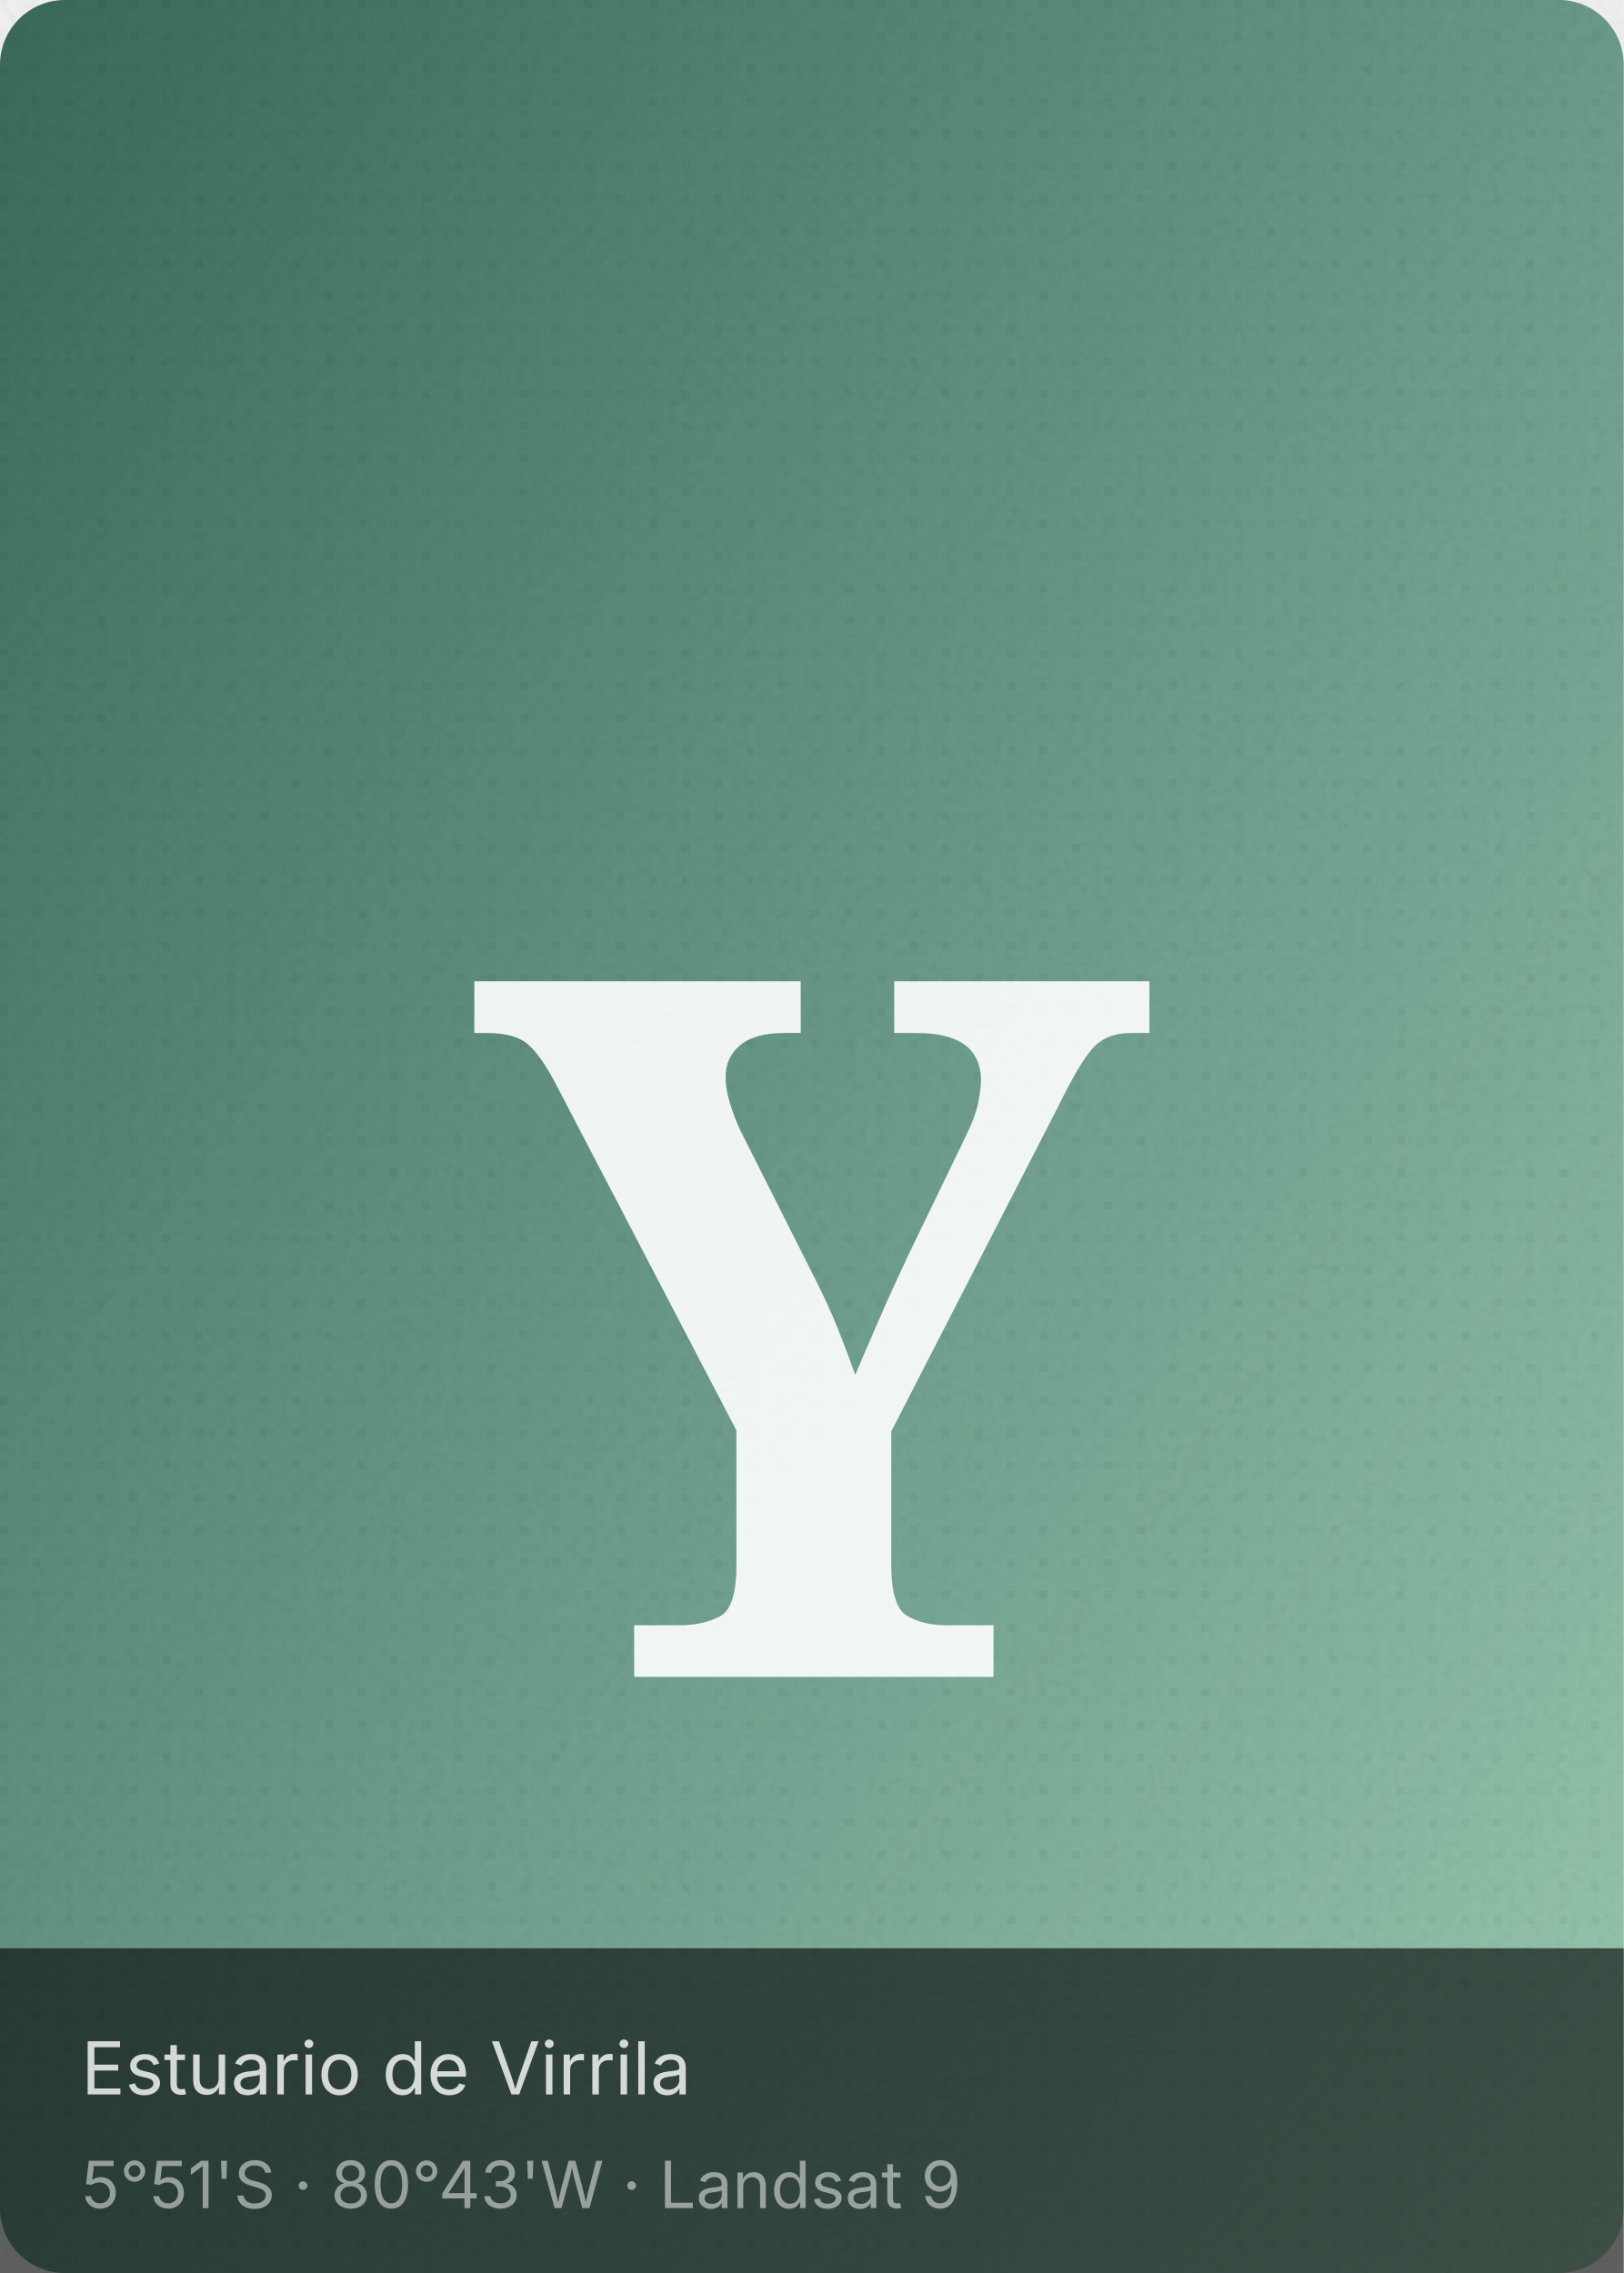
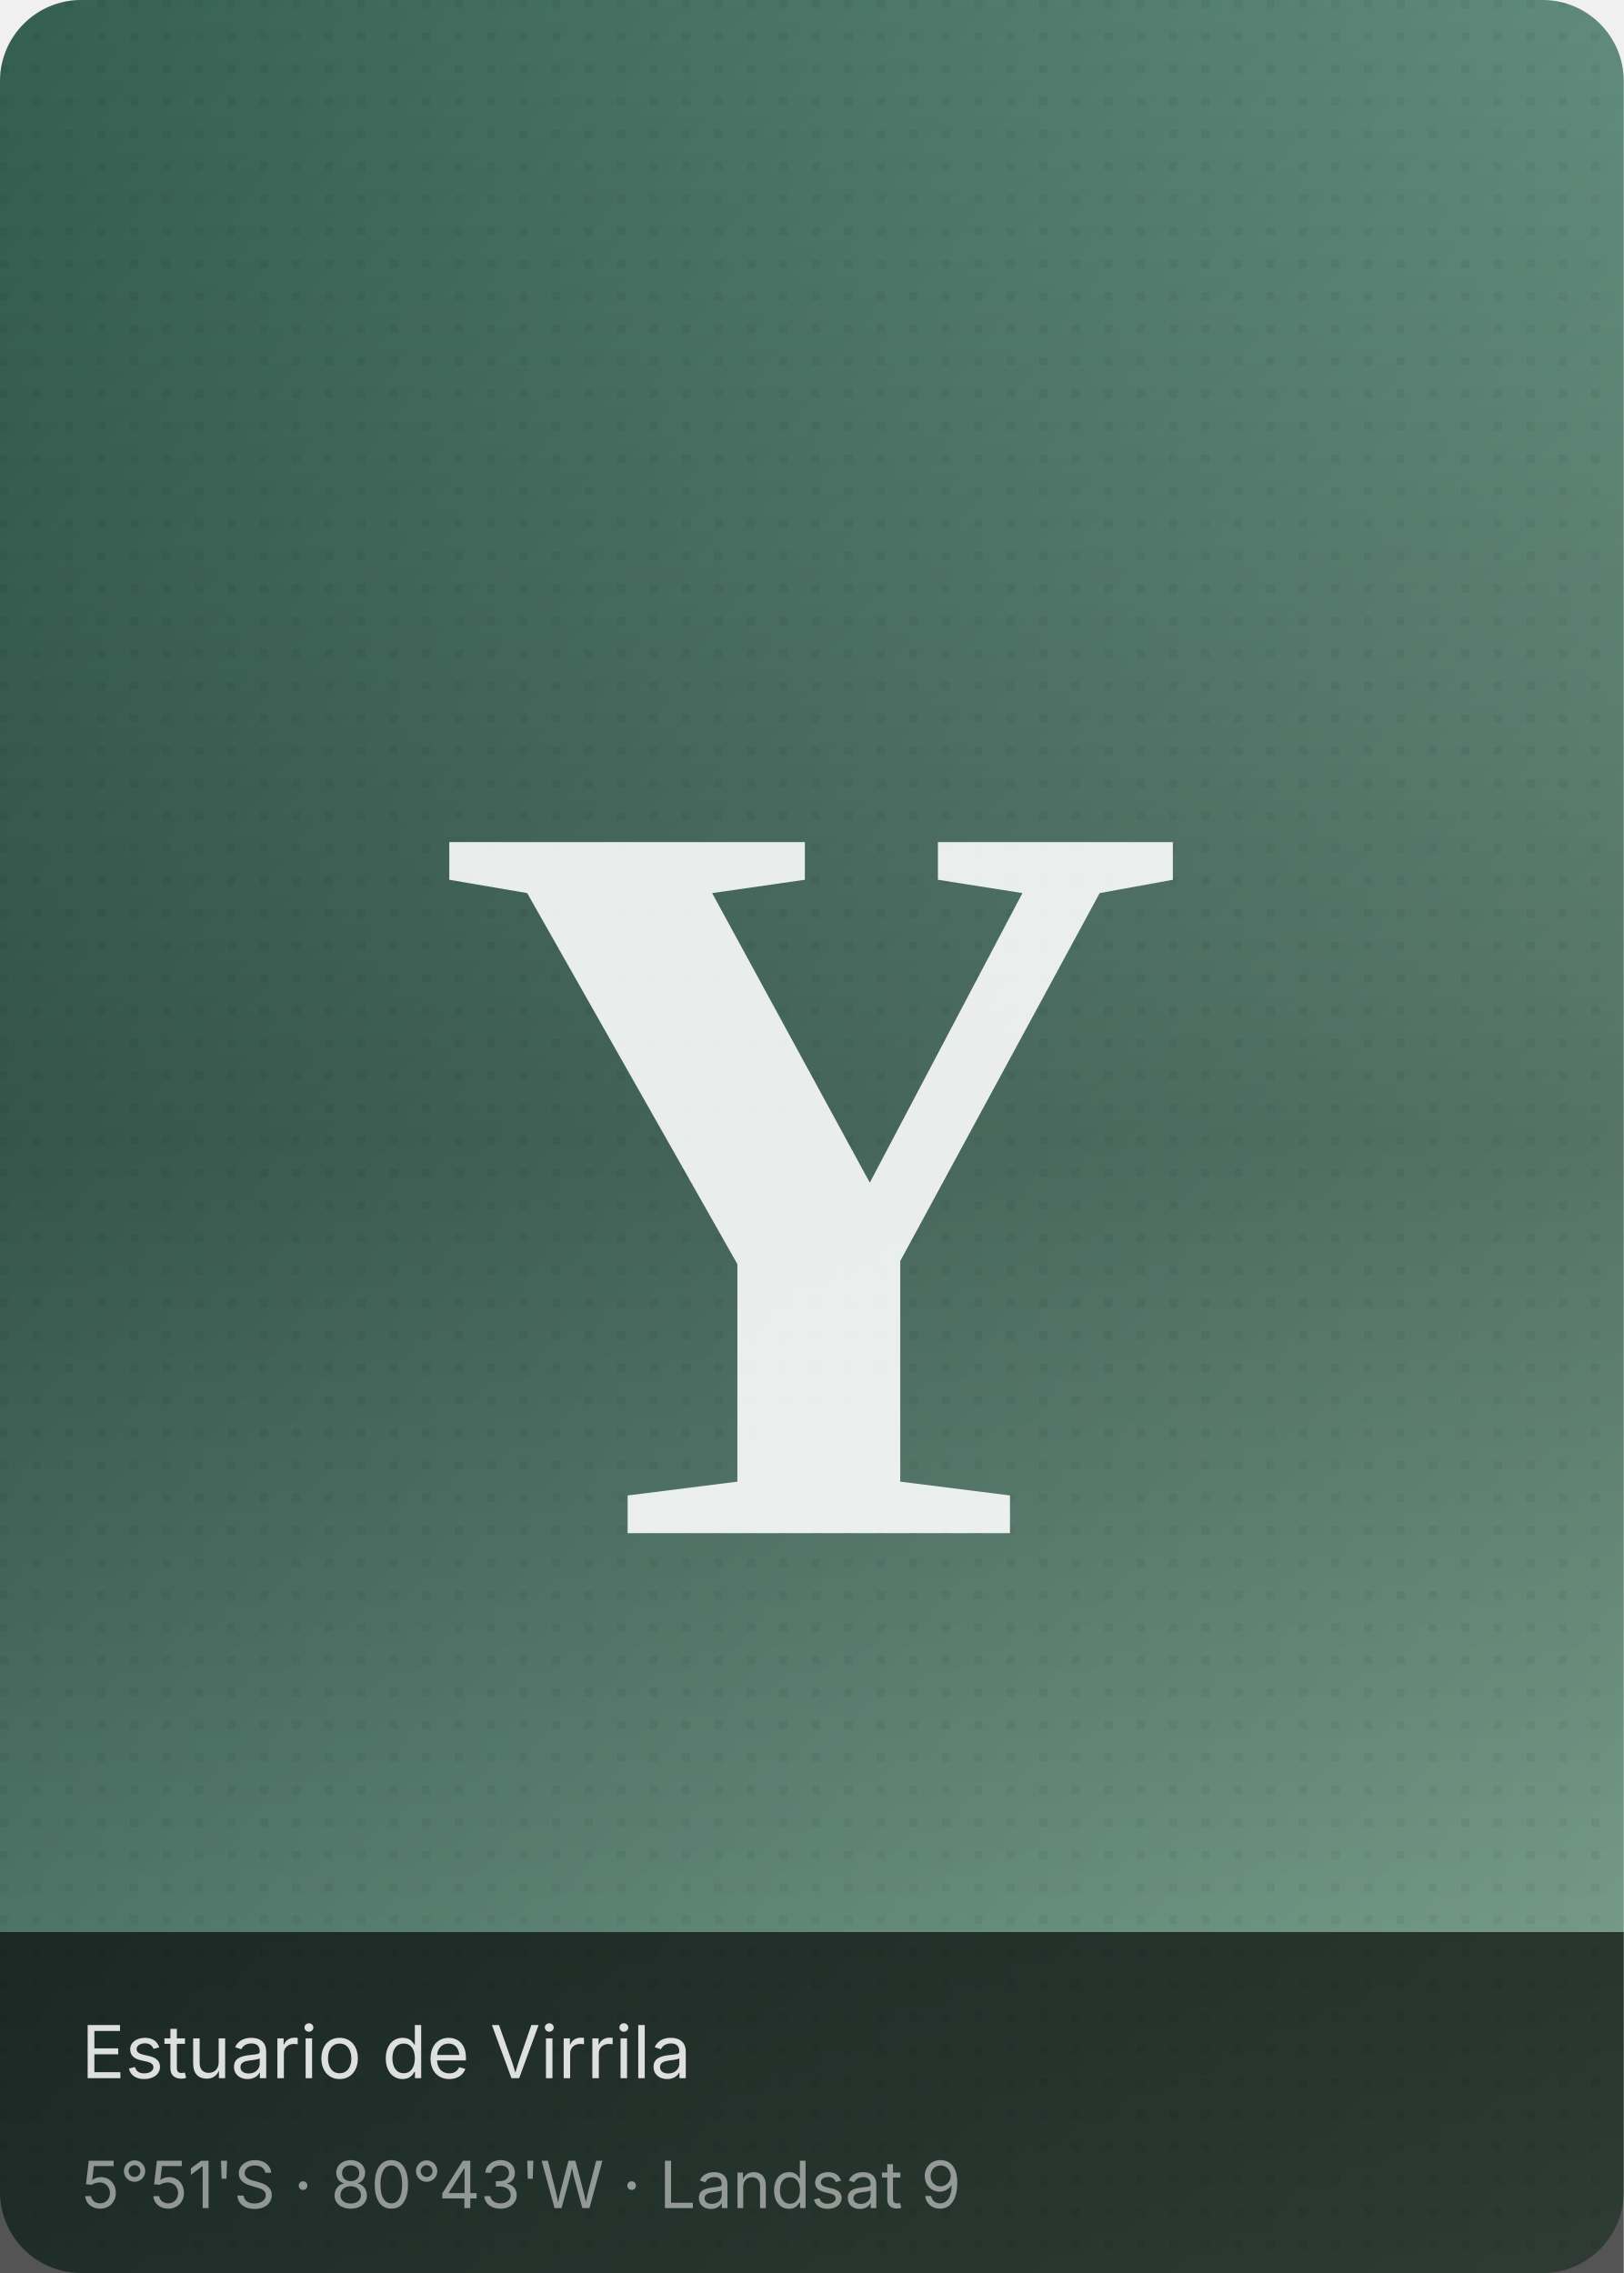
<svg xmlns="http://www.w3.org/2000/svg" width="200" height="280" viewBox="0 0 200 280">
  <defs>
-     <linearGradient id="bg" x1="0" y1="0" x2="1" y2="1">
+     <linearGradient id="gy1" x1="0" y1="0" x2="1" y2="1">
      <stop offset="0%" stop-color="#3a6a5a" />
      <stop offset="50%" stop-color="#6a9a8a" />
      <stop offset="100%" stop-color="#9acab0" />
    </linearGradient>
-     <pattern id="grid" width="4" height="4" patternUnits="userSpaceOnUse">
+     <pattern id="py1" width="4" height="4" patternUnits="userSpaceOnUse">
      <rect width="4" height="4" fill="none" />
-       <rect width="1" height="1" fill="rgba(0,0,0,0.04)" />
+       <rect width="1" height="1" fill="rgba(0,0,0,0.05)" />
    </pattern>
-     <filter id="noise">
-       <feTurbulence type="fractalNoise" baseFrequency="0.9" numOctaves="4" seed="897" />
-       <feColorMatrix type="saturate" values="0" />
-       <feBlend in="SourceGraphic" mode="multiply" result="blend" />
-     </filter>
+     <linearGradient id="ovy1" x1="0" y1="0" x2="0" y2="1">
+       <stop offset="0%" stop-color="rgba(0,0,0,0.1)" />
+       <stop offset="50%" stop-color="rgba(0,0,0,0.35)" />
+       <stop offset="100%" stop-color="rgba(0,0,0,0.15)" />
+     </linearGradient>
  </defs>
-   <rect width="200" height="280" rx="8" fill="url(#bg)" />
-   <rect width="200" height="280" rx="8" fill="url(#grid)" />
-   <rect width="200" height="280" rx="8" fill="url(#bg)" filter="url(#noise)" opacity="0.15" />
-   <text x="100" y="160" text-anchor="middle" dominant-baseline="central" font-family="Georgia, serif" font-size="120" font-weight="bold" fill="white" style="text-shadow: 0 4px 20px rgba(0,0,0,0.5)" opacity="0.9">Y</text>
-   <rect x="0" y="240" width="200" height="40" rx="0" fill="rgba(0,0,0,0.6)" />
-   <text x="10" y="258" font-family="-apple-system, sans-serif" font-size="9" fill="rgba(255,255,255,0.8)">Estuario de Virrila</text>
-   <text x="10" y="272" font-family="-apple-system, sans-serif" font-size="8" fill="rgba(255,255,255,0.5)">5°51'S · 80°43'W · Landsat 9</text>
+   <rect width="200" height="280" rx="10" fill="url(#gy1)" />
+   <rect width="200" height="280" rx="10" fill="url(#py1)" />
+   <rect width="200" height="280" rx="10" fill="url(#ovy1)" />
+   <text x="100" y="145" text-anchor="middle" dominant-baseline="central" font-family="Georgia, 'Times New Roman', serif" font-size="130" font-weight="bold" fill="white" opacity="0.88" style="text-shadow:0 4px 24px rgba(0,0,0,0.5)">Y</text>
+   <rect x="0" y="238" width="200" height="42" rx="0" fill="rgba(0,0,0,0.65)" />
+   <text x="10" y="256" font-family="-apple-system,BlinkMacSystemFont,sans-serif" font-size="9" fill="rgba(255,255,255,0.85)">Estuario de Virrila</text>
+   <text x="10" y="272" font-family="-apple-system,BlinkMacSystemFont,sans-serif" font-size="8" fill="rgba(255,255,255,0.5)">5°51'S · 80°43'W · Landsat 9</text>
</svg>
